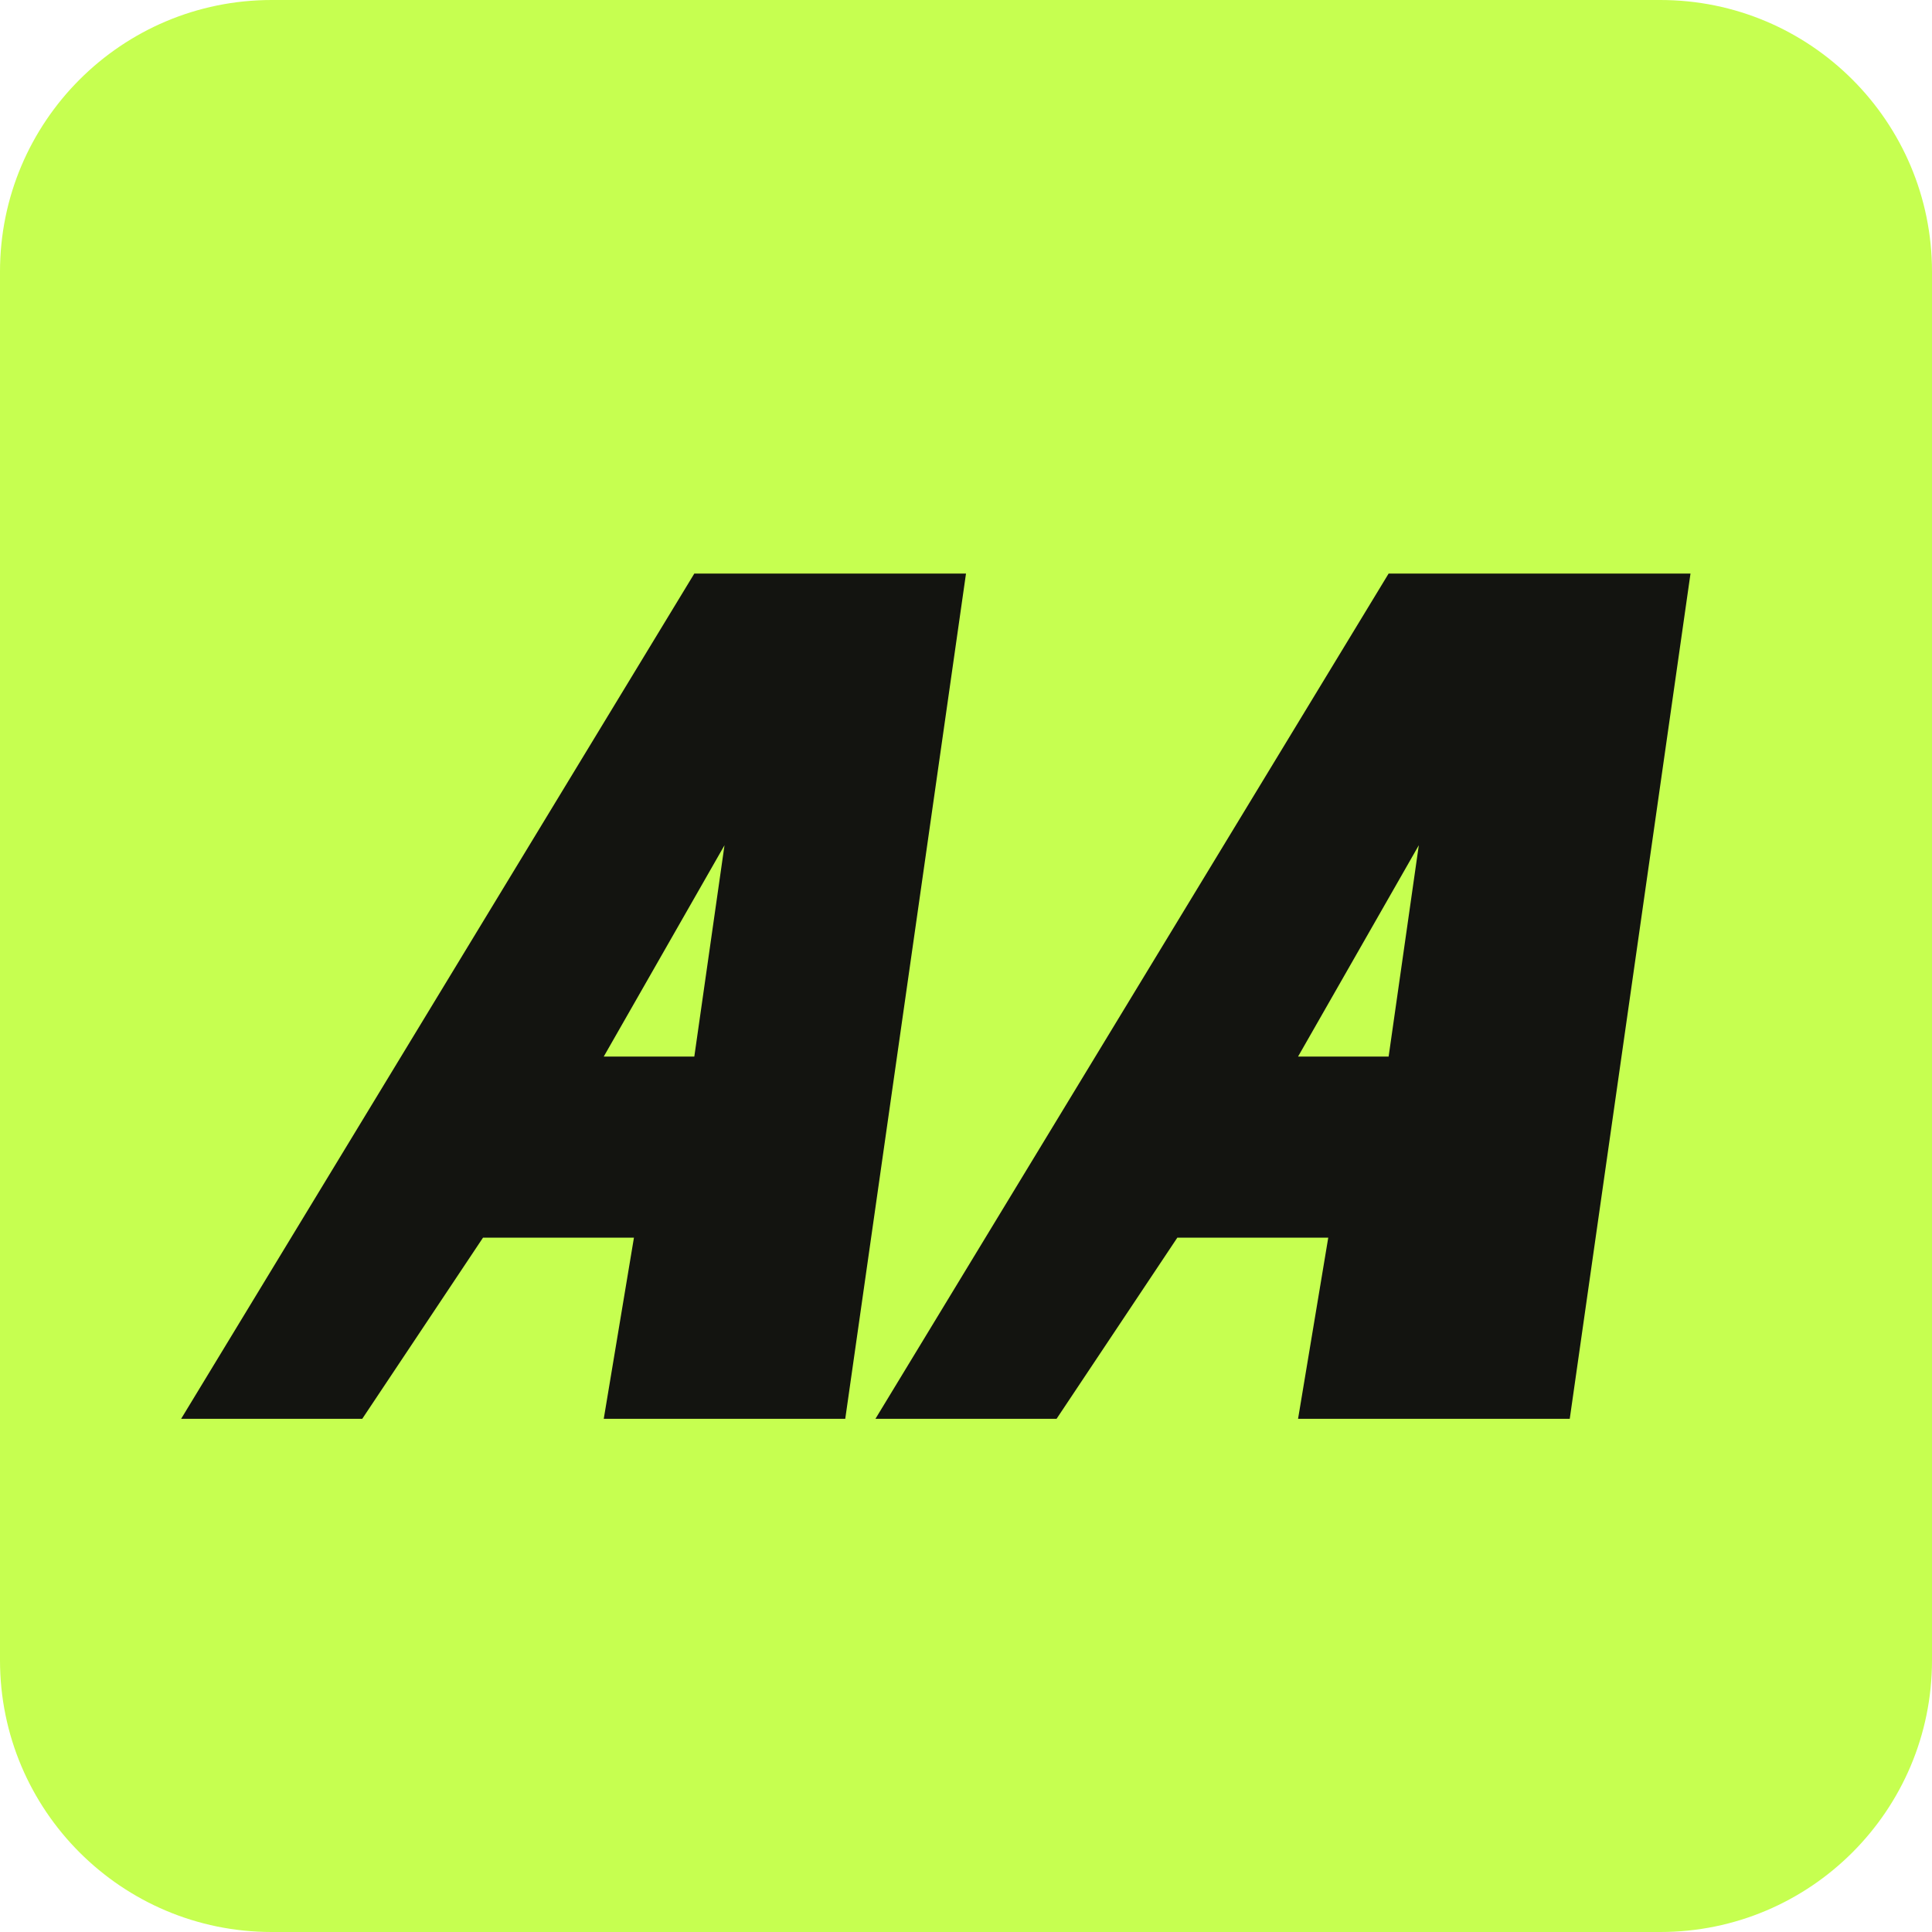
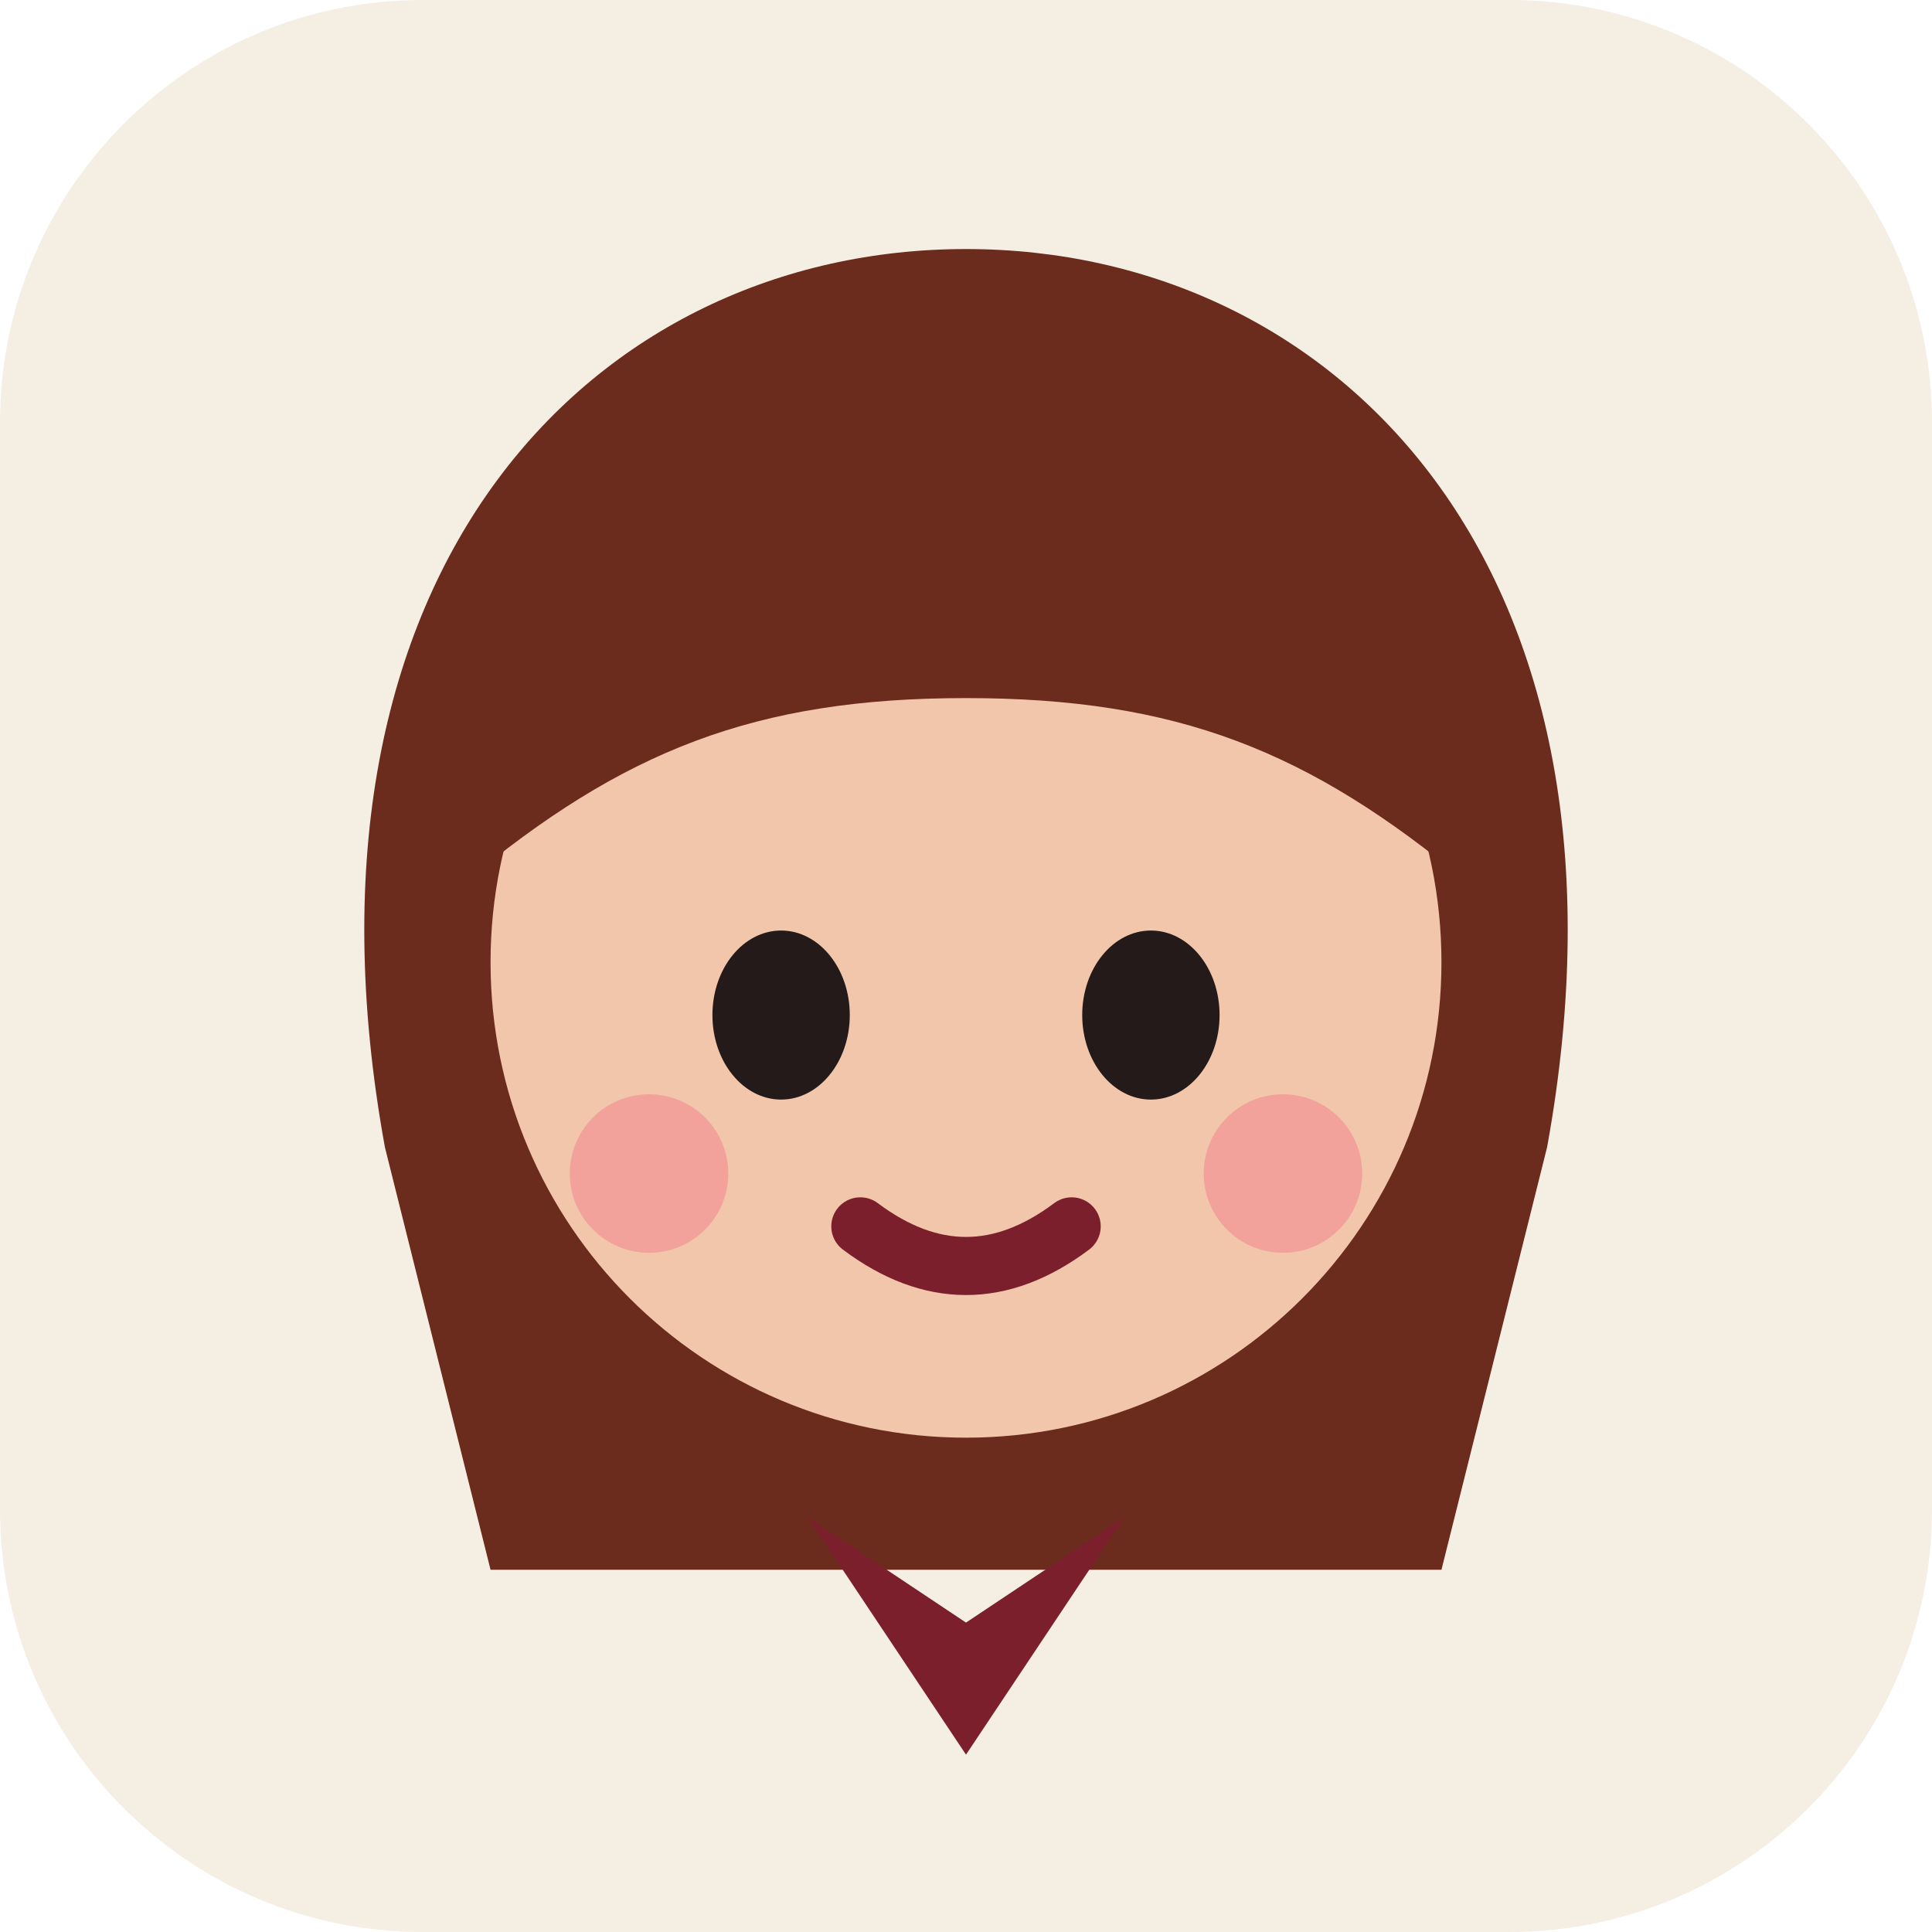
<svg xmlns="http://www.w3.org/2000/svg" viewBox="0 0 64 64">
-   <rect width="64" height="64" rx="9" fill="#c6ff50" />
-   <path transform="translate(6 17)" fill="#131410" d="M0 30 17 2h9l-4 28h-8l1-6H10l-4 6zm14-12h3l1-7zm9 12L40 2h10l-4 28h-9l1-6h-5l-4 6zm14-12h3l1-7z" />
+   <rect width="64" height="64" rx="14" fill="#f4eee3" />
+   <g transform="translate(4 3) scale(.875)">
+     <path d="M10 40c-4-22 8-34 22-34s26 12 22 34l-4 16H14z" fill="#6b2b1d" />
+     <circle cx="32" cy="33" r="18" fill="#f2c6aa" />
+     <path d="M13 30c2-14 12-19 19-19s17 5 19 19c-6-5-11-7-19-7s-13 2-19 7z" fill="#6b2b1d" />
+     <ellipse cx="25" cy="35" rx="2.6" ry="3.2" fill="#231a19" />
+     <ellipse cx="39" cy="35" rx="2.6" ry="3.2" fill="#231a19" />
+     <circle cx="20" cy="41" r="3" fill="#f19595" opacity=".75" />
+     <circle cx="44" cy="41" r="3" fill="#f19595" opacity=".75" />
+     <path d="M28 43q4 3 8 0" stroke="#7c1f2c" stroke-width="2.2" fill="none" stroke-linecap="round" />
+     <path d="M26 54l6 4 6-4-6 9z" fill="#7c1f2c" />
+   </g>
</svg>
